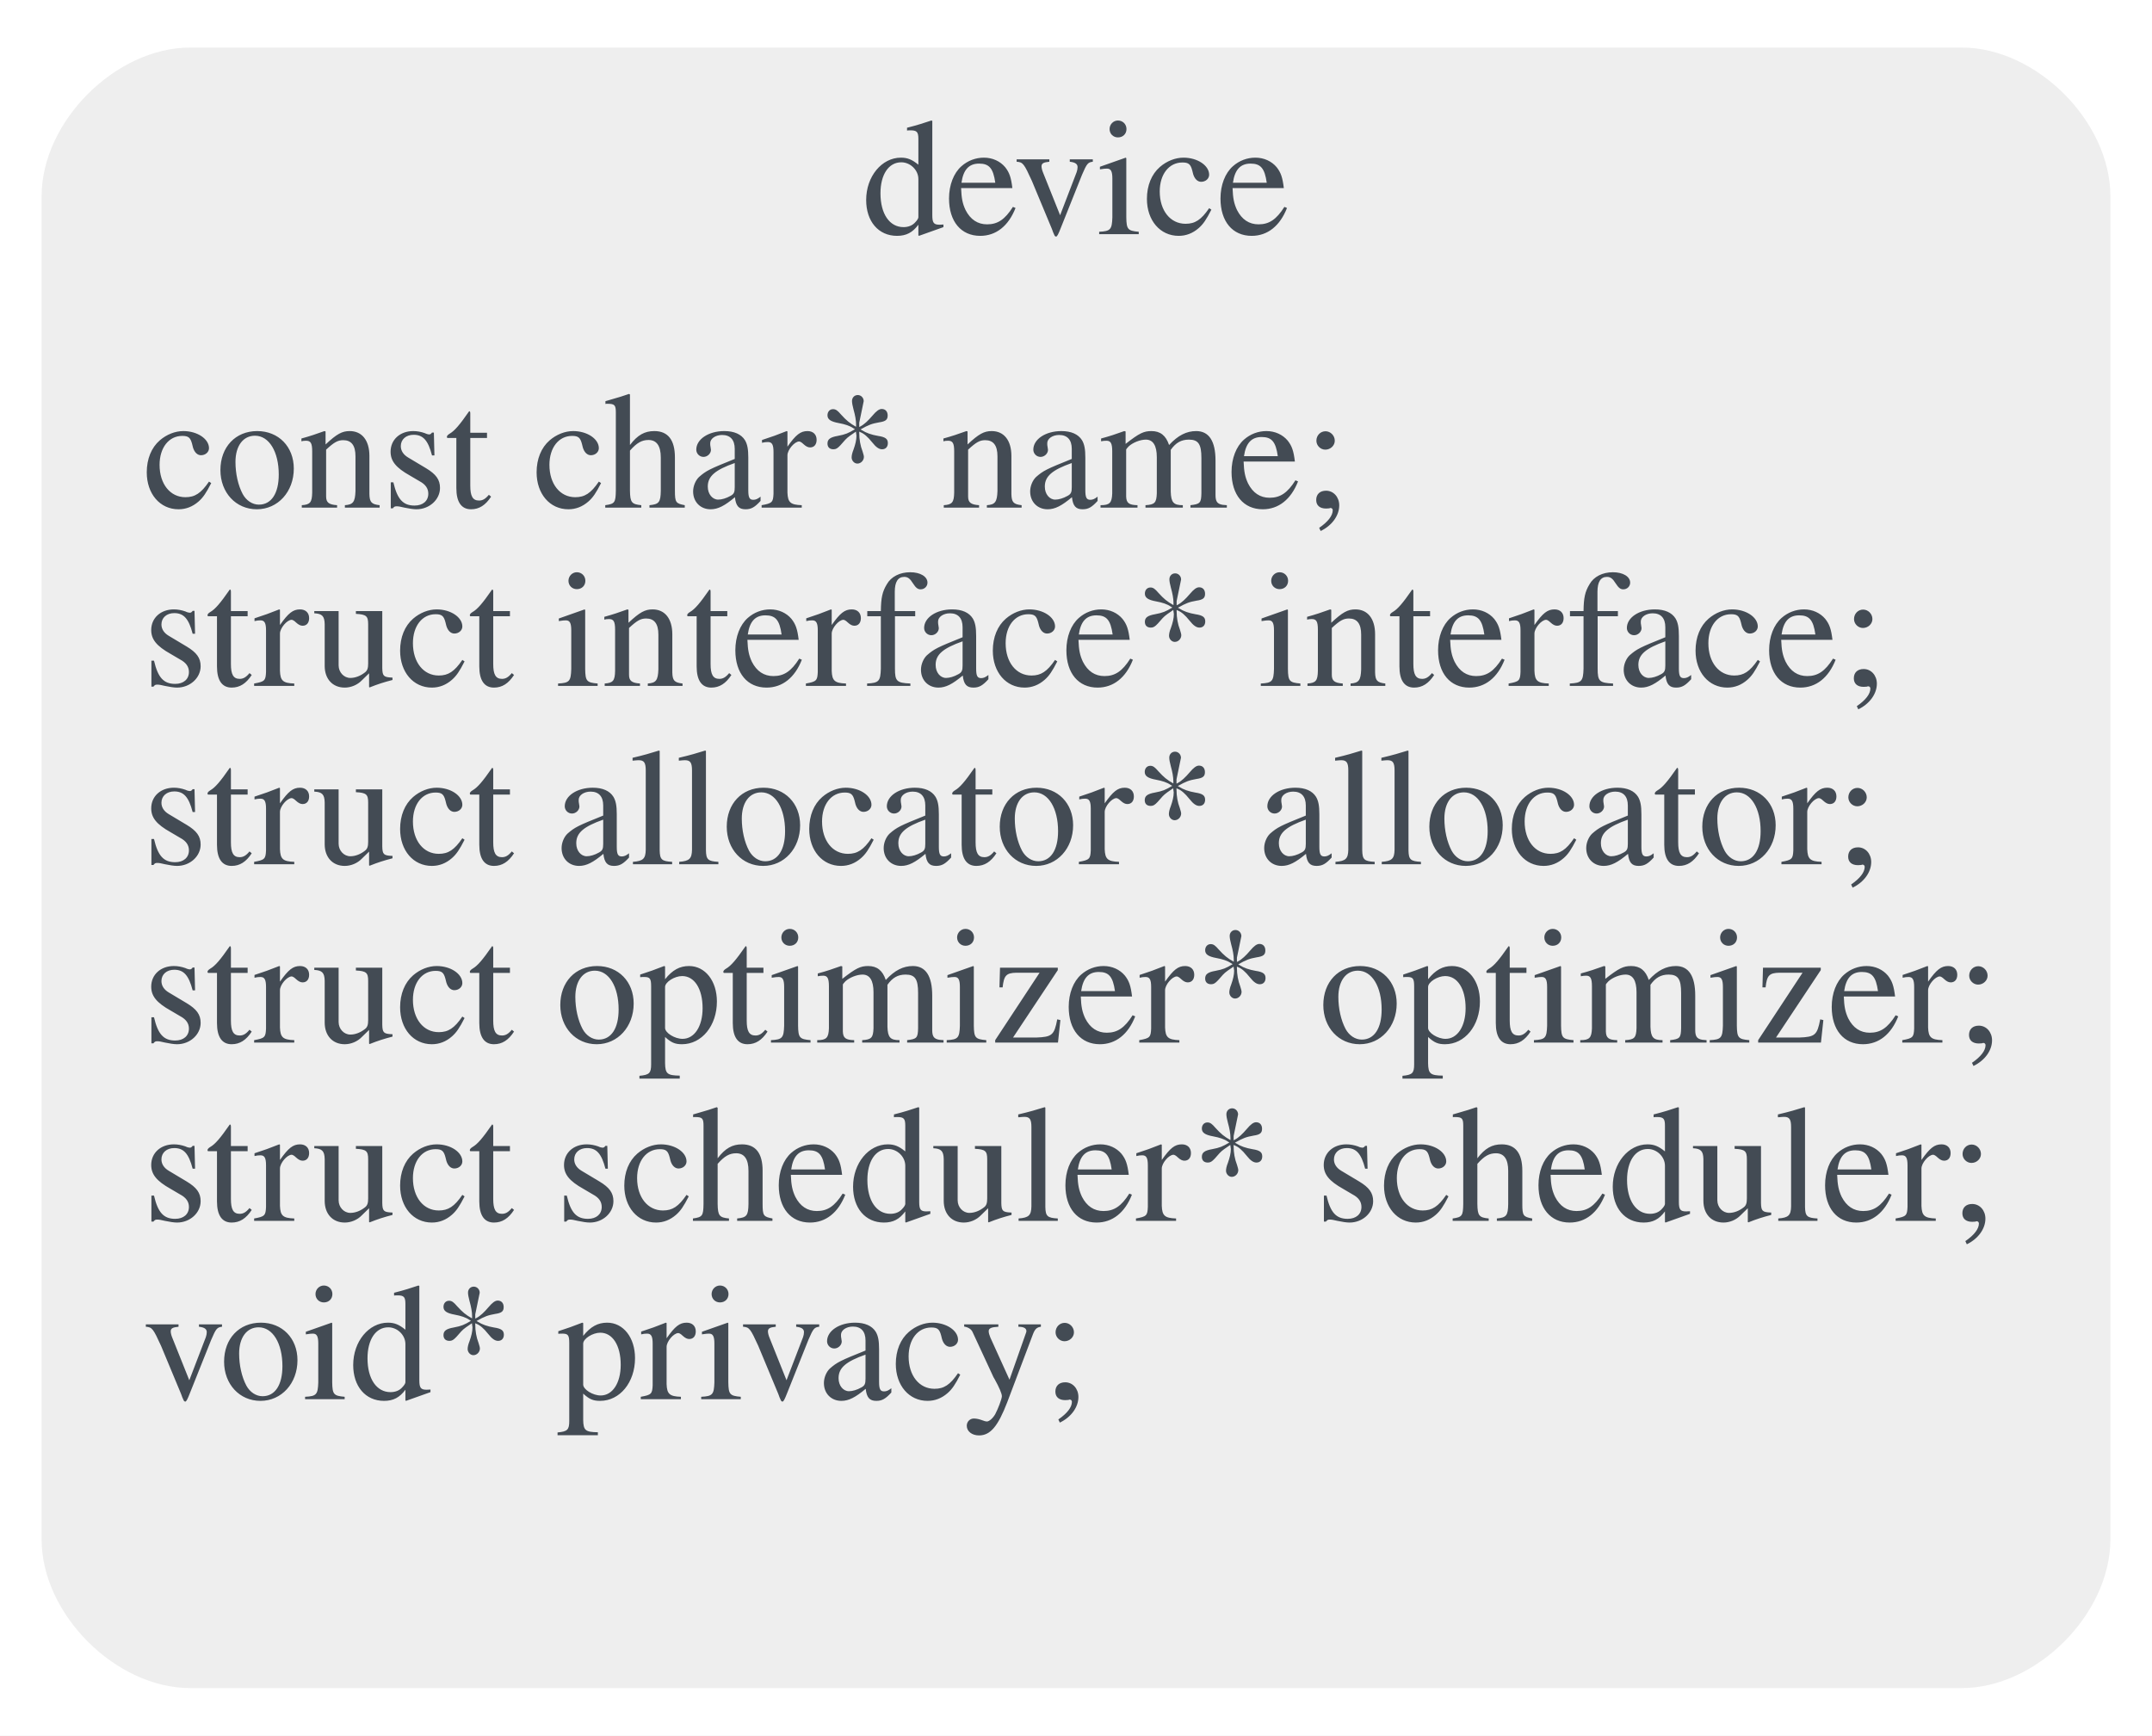
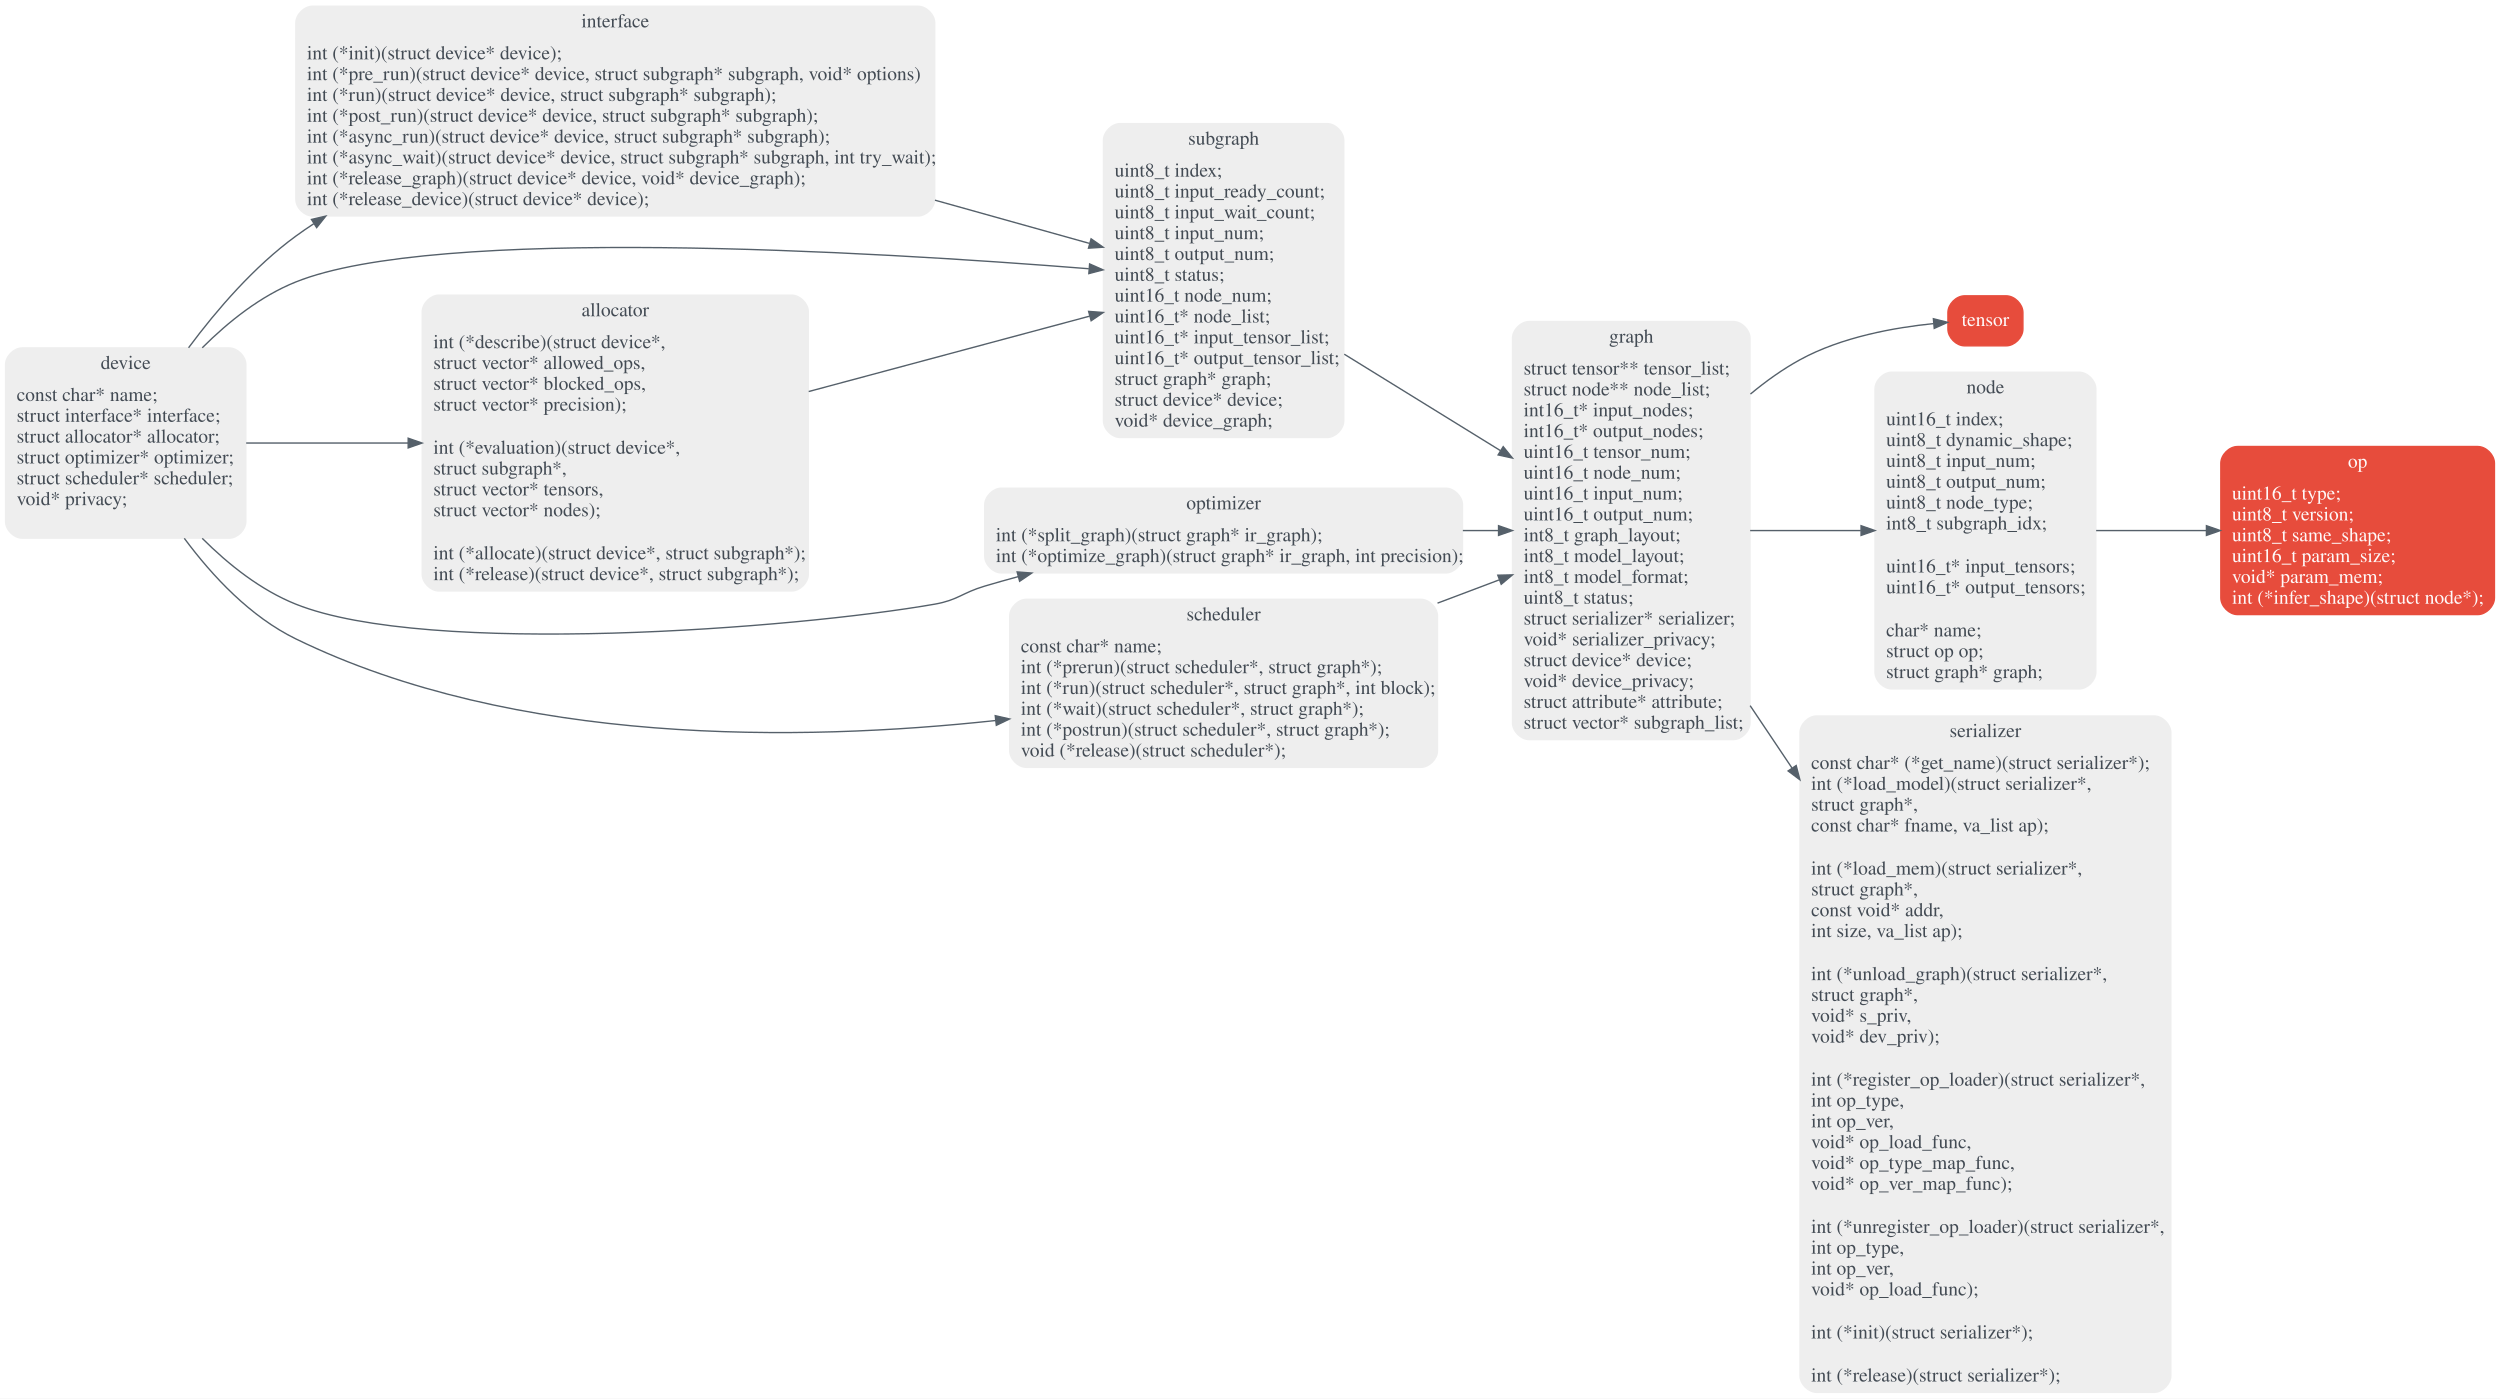
- <svg xmlns="http://www.w3.org/2000/svg" width="181pt" height="146pt" viewBox="0.00 0.00 181.00 146.00">
-   <g id="graph0" class="graph" transform="scale(1 1) rotate(0) translate(4 142)">
-     <polygon fill="white" stroke="transparent" points="-4,4 -4,-142 177,-142 177,4 -4,4" />
+ <svg xmlns="http://www.w3.org/2000/svg" width="1800pt" height="1007pt" viewBox="0.00 0.00 1800.00 1007.00">
+   <g id="graph0" class="graph" transform="scale(1 1) rotate(0) translate(4 1003)">
+     <polygon fill="white" stroke="transparent" points="-4,4 -4,-1003 1796,-1003 1796,4 -4,4" />
    <g id="node1" class="node">
-       <path fill="#eeeeee" stroke="#eeeeee" d="M12,-0.5C12,-0.5 161,-0.5 161,-0.5 167,-0.5 173,-6.5 173,-12.5 173,-12.5 173,-125.5 173,-125.5 173,-131.5 167,-137.5 161,-137.5 161,-137.5 12,-137.5 12,-137.5 6,-137.5 0,-131.5 0,-125.5 0,-125.5 0,-12.5 0,-12.5 0,-6.5 6,-0.5 12,-0.5" />
-       <text text-anchor="middle" x="86.5" y="-122.3" font-family="Times,serif" font-size="14.00" fill="#434b54">device</text>
-       <polyline fill="none" stroke="#eeeeee" points="0,-114.5 173,-114.5 " />
-       <text text-anchor="start" x="8" y="-99.3" font-family="Times,serif" font-size="14.00" fill="#434b54">const char* name;</text>
-       <text text-anchor="start" x="8" y="-84.3" font-family="Times,serif" font-size="14.00" fill="#434b54"> struct interface* interface;</text>
-       <text text-anchor="start" x="8" y="-69.3" font-family="Times,serif" font-size="14.00" fill="#434b54"> struct allocator* allocator;</text>
-       <text text-anchor="start" x="8" y="-54.3" font-family="Times,serif" font-size="14.00" fill="#434b54"> struct optimizer* optimizer;</text>
-       <text text-anchor="start" x="8" y="-39.3" font-family="Times,serif" font-size="14.00" fill="#434b54"> struct scheduler* scheduler;</text>
-       <text text-anchor="start" x="8" y="-24.3" font-family="Times,serif" font-size="14.00" fill="#434b54"> void* privacy;</text>
+       <path fill="#eeeeee" stroke="#eeeeee" d="M12,-615.5C12,-615.5 161,-615.5 161,-615.5 167,-615.5 173,-621.5 173,-627.5 173,-627.5 173,-740.5 173,-740.5 173,-746.5 167,-752.5 161,-752.5 161,-752.5 12,-752.5 12,-752.5 6,-752.5 0,-746.5 0,-740.5 0,-740.5 0,-627.5 0,-627.5 0,-621.5 6,-615.5 12,-615.5" />
+       <text text-anchor="middle" x="86.5" y="-737.3" font-family="Times,serif" font-size="14.00" fill="#434b54">device</text>
+       <polyline fill="none" stroke="#eeeeee" points="0,-729.5 173,-729.5 " />
+       <text text-anchor="start" x="8" y="-714.3" font-family="Times,serif" font-size="14.00" fill="#434b54">const char* name;</text>
+       <text text-anchor="start" x="8" y="-699.3" font-family="Times,serif" font-size="14.00" fill="#434b54"> struct interface* interface;</text>
+       <text text-anchor="start" x="8" y="-684.3" font-family="Times,serif" font-size="14.00" fill="#434b54"> struct allocator* allocator;</text>
+       <text text-anchor="start" x="8" y="-669.3" font-family="Times,serif" font-size="14.00" fill="#434b54"> struct optimizer* optimizer;</text>
+       <text text-anchor="start" x="8" y="-654.3" font-family="Times,serif" font-size="14.00" fill="#434b54"> struct scheduler* scheduler;</text>
+       <text text-anchor="start" x="8" y="-639.3" font-family="Times,serif" font-size="14.00" fill="#434b54"> void* privacy;</text>
+     </g>
+     <g id="node2" class="node">
+       <path fill="#eeeeee" stroke="#eeeeee" d="M221,-847.5C221,-847.5 657,-847.5 657,-847.5 663,-847.5 669,-853.5 669,-859.5 669,-859.5 669,-986.5 669,-986.5 669,-992.5 663,-998.5 657,-998.5 657,-998.5 221,-998.5 221,-998.5 215,-998.5 209,-992.5 209,-986.5 209,-986.5 209,-859.5 209,-859.5 209,-853.5 215,-847.5 221,-847.5" />
+       <text text-anchor="middle" x="439" y="-983.3" font-family="Times,serif" font-size="14.00" fill="#434b54">interface</text>
+       <polyline fill="none" stroke="#eeeeee" points="209,-975.5 669,-975.5 " />
+       <text text-anchor="start" x="217" y="-960.3" font-family="Times,serif" font-size="14.00" fill="#434b54">int (*init)(struct device* device);</text>
+       <text text-anchor="start" x="217" y="-945.3" font-family="Times,serif" font-size="14.00" fill="#434b54">int (*pre_run)(struct device* device, struct subgraph* subgraph, void* options)</text>
+       <text text-anchor="start" x="217" y="-930.3" font-family="Times,serif" font-size="14.00" fill="#434b54">int (*run)(struct device* device, struct subgraph* subgraph);</text>
+       <text text-anchor="start" x="217" y="-915.3" font-family="Times,serif" font-size="14.00" fill="#434b54">int (*post_run)(struct device* device, struct subgraph* subgraph);</text>
+       <text text-anchor="start" x="217" y="-900.3" font-family="Times,serif" font-size="14.00" fill="#434b54">int (*async_run)(struct device* device, struct subgraph* subgraph);</text>
+       <text text-anchor="start" x="217" y="-885.3" font-family="Times,serif" font-size="14.00" fill="#434b54">int (*async_wait)(struct device* device, struct subgraph* subgraph, int try_wait);</text>
+       <text text-anchor="start" x="217" y="-870.3" font-family="Times,serif" font-size="14.00" fill="#434b54">int (*release_graph)(struct device* device, void* device_graph);</text>
+       <text text-anchor="start" x="217" y="-855.3" font-family="Times,serif" font-size="14.00" fill="#434b54">int (*release_device)(struct device* device);</text>
+     </g>
+     <g id="edge1" class="edge">
+       <path fill="none" stroke="#55606a" d="M131.76,-752.61C152.5,-780.52 179.21,-811.25 209,-833 213.2,-836.07 217.53,-839.05 221.95,-841.95" />
+       <polygon fill="#55606a" stroke="#55606a" points="220.25,-845.01 230.57,-847.41 223.99,-839.1 220.25,-845.01" />
+     </g>
+     <g id="node3" class="node">
+       <path fill="#eeeeee" stroke="#eeeeee" d="M802.5,-688C802.5,-688 951.5,-688 951.5,-688 957.5,-688 963.5,-694 963.5,-700 963.5,-700 963.5,-902 963.5,-902 963.5,-908 957.5,-914 951.5,-914 951.5,-914 802.5,-914 802.5,-914 796.5,-914 790.5,-908 790.5,-902 790.5,-902 790.5,-700 790.5,-700 790.5,-694 796.5,-688 802.5,-688" />
+       <text text-anchor="middle" x="877" y="-898.8" font-family="Times,serif" font-size="14.00" fill="#434b54">subgraph</text>
+       <polyline fill="none" stroke="#eeeeee" points="790.5,-891 963.5,-891 " />
+       <text text-anchor="start" x="798.5" y="-875.8" font-family="Times,serif" font-size="14.00" fill="#434b54">uint8_t index;</text>
+       <text text-anchor="start" x="798.5" y="-860.8" font-family="Times,serif" font-size="14.00" fill="#434b54">uint8_t input_ready_count;</text>
+       <text text-anchor="start" x="798.5" y="-845.8" font-family="Times,serif" font-size="14.00" fill="#434b54">uint8_t input_wait_count;</text>
+       <text text-anchor="start" x="798.5" y="-830.8" font-family="Times,serif" font-size="14.00" fill="#434b54">uint8_t input_num;</text>
+       <text text-anchor="start" x="798.5" y="-815.8" font-family="Times,serif" font-size="14.00" fill="#434b54">uint8_t output_num;</text>
+       <text text-anchor="start" x="798.5" y="-800.8" font-family="Times,serif" font-size="14.00" fill="#434b54">uint8_t status;</text>
+       <text text-anchor="start" x="798.5" y="-785.8" font-family="Times,serif" font-size="14.00" fill="#434b54">uint16_t node_num;</text>
+       <text text-anchor="start" x="798.5" y="-770.8" font-family="Times,serif" font-size="14.00" fill="#434b54">uint16_t* node_list;</text>
+       <text text-anchor="start" x="798.5" y="-755.8" font-family="Times,serif" font-size="14.00" fill="#434b54">uint16_t* input_tensor_list;</text>
+       <text text-anchor="start" x="798.5" y="-740.8" font-family="Times,serif" font-size="14.00" fill="#434b54">uint16_t* output_tensor_list;</text>
+       <text text-anchor="start" x="798.5" y="-725.8" font-family="Times,serif" font-size="14.00" fill="#434b54">struct graph* graph;</text>
+       <text text-anchor="start" x="798.5" y="-710.8" font-family="Times,serif" font-size="14.00" fill="#434b54">struct device* device;</text>
+       <text text-anchor="start" x="798.5" y="-695.8" font-family="Times,serif" font-size="14.00" fill="#434b54">void* device_graph;</text>
+     </g>
+     <g id="edge2" class="edge">
+       <path fill="none" stroke="#55606a" d="M141.63,-752.6C160.67,-771.63 183.7,-789.84 209,-800 309.75,-840.46 620.75,-822.19 779.95,-809.51" />
+       <polygon fill="#55606a" stroke="#55606a" points="780.52,-812.98 790.21,-808.69 779.96,-806 780.52,-812.98" />
+     </g>
+     <g id="node6" class="node">
+       <path fill="#eeeeee" stroke="#eeeeee" d="M312,-577.5C312,-577.5 566,-577.5 566,-577.5 572,-577.5 578,-583.5 578,-589.5 578,-589.5 578,-778.5 578,-778.5 578,-784.5 572,-790.5 566,-790.5 566,-790.5 312,-790.5 312,-790.5 306,-790.5 300,-784.5 300,-778.5 300,-778.5 300,-589.5 300,-589.5 300,-583.5 306,-577.5 312,-577.5" />
+       <text text-anchor="middle" x="439" y="-775.3" font-family="Times,serif" font-size="14.00" fill="#434b54">allocator</text>
+       <polyline fill="none" stroke="#eeeeee" points="300,-767.5 578,-767.5 " />
+       <text text-anchor="start" x="308" y="-752.3" font-family="Times,serif" font-size="14.00" fill="#434b54">int (*describe)(struct device*,</text>
+       <text text-anchor="start" x="308" y="-737.3" font-family="Times,serif" font-size="14.00" fill="#434b54"> struct vector* allowed_ops,</text>
+       <text text-anchor="start" x="308" y="-722.3" font-family="Times,serif" font-size="14.00" fill="#434b54"> struct vector* blocked_ops,</text>
+       <text text-anchor="start" x="308" y="-707.3" font-family="Times,serif" font-size="14.00" fill="#434b54"> struct vector* precision);</text>
+       <text text-anchor="start" x="308" y="-676.3" font-family="Times,serif" font-size="14.00" fill="#434b54">int (*evaluation)(struct device*,</text>
+       <text text-anchor="start" x="308" y="-661.3" font-family="Times,serif" font-size="14.00" fill="#434b54"> struct subgraph*,</text>
+       <text text-anchor="start" x="308" y="-646.3" font-family="Times,serif" font-size="14.00" fill="#434b54"> struct vector* tensors,</text>
+       <text text-anchor="start" x="308" y="-631.3" font-family="Times,serif" font-size="14.00" fill="#434b54"> struct vector* nodes);</text>
+       <text text-anchor="start" x="308" y="-600.3" font-family="Times,serif" font-size="14.00" fill="#434b54">int (*allocate)(struct device*, struct subgraph*);</text>
+       <text text-anchor="start" x="308" y="-585.3" font-family="Times,serif" font-size="14.00" fill="#434b54">int (*release)(struct device*, struct subgraph*);</text>
+     </g>
+     <g id="edge4" class="edge">
+       <path fill="none" stroke="#55606a" d="M173.24,-684C208.37,-684 250.05,-684 289.82,-684" />
+       <polygon fill="#55606a" stroke="#55606a" points="289.89,-687.5 299.89,-684 289.89,-680.5 289.89,-687.5" />
+     </g>
+     <g id="node7" class="node">
+       <path fill="#eeeeee" stroke="#eeeeee" d="M717,-590.5C717,-590.5 1037,-590.5 1037,-590.5 1043,-590.5 1049,-596.5 1049,-602.5 1049,-602.5 1049,-639.5 1049,-639.5 1049,-645.5 1043,-651.5 1037,-651.5 1037,-651.5 717,-651.5 717,-651.5 711,-651.5 705,-645.5 705,-639.5 705,-639.5 705,-602.5 705,-602.5 705,-596.5 711,-590.5 717,-590.5" />
+       <text text-anchor="middle" x="877" y="-636.3" font-family="Times,serif" font-size="14.00" fill="#434b54">optimizer</text>
+       <polyline fill="none" stroke="#eeeeee" points="705,-628.5 1049,-628.5 " />
+       <text text-anchor="start" x="713" y="-613.3" font-family="Times,serif" font-size="14.00" fill="#434b54">int (*split_graph)(struct graph* ir_graph);</text>
+       <text text-anchor="start" x="713" y="-598.3" font-family="Times,serif" font-size="14.00" fill="#434b54">int (*optimize_graph)(struct graph* ir_graph, int precision);</text>
+     </g>
+     <g id="edge3" class="edge">
+       <path fill="none" stroke="#55606a" d="M141.62,-615.38C160.66,-596.35 183.69,-578.14 209,-568 303.89,-529.98 568.31,-550.38 669,-568 685.76,-570.93 688.69,-576.17 705,-581 712.88,-583.34 720.99,-585.62 729.21,-587.85" />
+       <polygon fill="#55606a" stroke="#55606a" points="728.33,-591.23 738.89,-590.42 730.13,-584.47 728.33,-591.23" />
+     </g>
+     <g id="node8" class="node">
+       <path fill="#eeeeee" stroke="#eeeeee" d="M735,-450.5C735,-450.5 1019,-450.5 1019,-450.5 1025,-450.5 1031,-456.5 1031,-462.5 1031,-462.5 1031,-559.5 1031,-559.5 1031,-565.5 1025,-571.5 1019,-571.5 1019,-571.5 735,-571.5 735,-571.5 729,-571.5 723,-565.5 723,-559.5 723,-559.5 723,-462.5 723,-462.5 723,-456.5 729,-450.5 735,-450.5" />
+       <text text-anchor="middle" x="877" y="-556.3" font-family="Times,serif" font-size="14.00" fill="#434b54">scheduler</text>
+       <polyline fill="none" stroke="#eeeeee" points="723,-548.5 1031,-548.5 " />
+       <text text-anchor="start" x="731" y="-533.3" font-family="Times,serif" font-size="14.00" fill="#434b54">const char* name;</text>
+       <text text-anchor="start" x="731" y="-518.3" font-family="Times,serif" font-size="14.00" fill="#434b54">int (*prerun)(struct scheduler*, struct graph*);</text>
+       <text text-anchor="start" x="731" y="-503.3" font-family="Times,serif" font-size="14.00" fill="#434b54">int (*run)(struct scheduler*, struct graph*, int block);</text>
+       <text text-anchor="start" x="731" y="-488.3" font-family="Times,serif" font-size="14.00" fill="#434b54">int (*wait)(struct scheduler*, struct graph*);</text>
+       <text text-anchor="start" x="731" y="-473.3" font-family="Times,serif" font-size="14.00" fill="#434b54">int (*postrun)(struct scheduler*, struct graph*);</text>
+       <text text-anchor="start" x="731" y="-458.3" font-family="Times,serif" font-size="14.00" fill="#434b54">void (*release)(struct scheduler*);</text>
+     </g>
+     <g id="edge5" class="edge">
+       <path fill="none" stroke="#55606a" d="M128.7,-615.41C149.15,-587.84 176.47,-558.86 209,-543 367.11,-465.89 572.11,-468.95 712.88,-484.23" />
+       <polygon fill="#55606a" stroke="#55606a" points="712.57,-487.72 722.9,-485.35 713.35,-480.76 712.57,-487.72" />
+     </g>
+     <g id="edge7" class="edge">
+       <path fill="none" stroke="#55606a" d="M669.17,-858.87C708.52,-847.86 747.38,-836.99 780.61,-827.69" />
+       <polygon fill="#55606a" stroke="#55606a" points="781.59,-831.05 790.28,-824.99 779.71,-824.31 781.59,-831.05" />
+     </g>
+     <g id="node4" class="node">
+       <path fill="#eeeeee" stroke="#eeeeee" d="M1097,-470.5C1097,-470.5 1244,-470.5 1244,-470.5 1250,-470.5 1256,-476.5 1256,-482.5 1256,-482.5 1256,-759.5 1256,-759.5 1256,-765.5 1250,-771.5 1244,-771.5 1244,-771.5 1097,-771.5 1097,-771.5 1091,-771.5 1085,-765.5 1085,-759.5 1085,-759.5 1085,-482.5 1085,-482.5 1085,-476.5 1091,-470.5 1097,-470.5" />
+       <text text-anchor="middle" x="1170.5" y="-756.3" font-family="Times,serif" font-size="14.00" fill="#434b54">graph</text>
+       <polyline fill="none" stroke="#eeeeee" points="1085,-748.5 1256,-748.5 " />
+       <text text-anchor="start" x="1093" y="-733.3" font-family="Times,serif" font-size="14.00" fill="#434b54">struct tensor** tensor_list;</text>
+       <text text-anchor="start" x="1093" y="-718.3" font-family="Times,serif" font-size="14.00" fill="#434b54">struct node** node_list;</text>
+       <text text-anchor="start" x="1093" y="-703.3" font-family="Times,serif" font-size="14.00" fill="#434b54">int16_t* input_nodes;</text>
+       <text text-anchor="start" x="1093" y="-688.3" font-family="Times,serif" font-size="14.00" fill="#434b54">int16_t* output_nodes;</text>
+       <text text-anchor="start" x="1093" y="-673.3" font-family="Times,serif" font-size="14.00" fill="#434b54">uint16_t tensor_num;</text>
+       <text text-anchor="start" x="1093" y="-658.3" font-family="Times,serif" font-size="14.00" fill="#434b54">uint16_t node_num;</text>
+       <text text-anchor="start" x="1093" y="-643.3" font-family="Times,serif" font-size="14.00" fill="#434b54">uint16_t input_num;</text>
+       <text text-anchor="start" x="1093" y="-628.3" font-family="Times,serif" font-size="14.00" fill="#434b54">uint16_t output_num;</text>
+       <text text-anchor="start" x="1093" y="-613.3" font-family="Times,serif" font-size="14.00" fill="#434b54">int8_t graph_layout;</text>
+       <text text-anchor="start" x="1093" y="-598.3" font-family="Times,serif" font-size="14.00" fill="#434b54">int8_t model_layout;</text>
+       <text text-anchor="start" x="1093" y="-583.3" font-family="Times,serif" font-size="14.00" fill="#434b54">int8_t model_format;</text>
+       <text text-anchor="start" x="1093" y="-568.3" font-family="Times,serif" font-size="14.00" fill="#434b54">uint8_t status;</text>
+       <text text-anchor="start" x="1093" y="-553.3" font-family="Times,serif" font-size="14.00" fill="#434b54">struct serializer* serializer;</text>
+       <text text-anchor="start" x="1093" y="-538.3" font-family="Times,serif" font-size="14.00" fill="#434b54">void* serializer_privacy;</text>
+       <text text-anchor="start" x="1093" y="-523.3" font-family="Times,serif" font-size="14.00" fill="#434b54">struct device* device;</text>
+       <text text-anchor="start" x="1093" y="-508.3" font-family="Times,serif" font-size="14.00" fill="#434b54">void* device_privacy;</text>
+       <text text-anchor="start" x="1093" y="-493.3" font-family="Times,serif" font-size="14.00" fill="#434b54">struct attribute* attribute;</text>
+       <text text-anchor="start" x="1093" y="-478.3" font-family="Times,serif" font-size="14.00" fill="#434b54">struct vector* subgraph_list;</text>
+     </g>
+     <g id="edge6" class="edge">
+       <path fill="none" stroke="#55606a" d="M963.88,-747.97C999.25,-726.13 1040.32,-700.77 1076.41,-678.48" />
+       <polygon fill="#55606a" stroke="#55606a" points="1078.31,-681.42 1084.98,-673.19 1074.64,-675.46 1078.31,-681.42" />
+     </g>
+     <g id="node5" class="node">
+       <path fill="#e74c3c" stroke="#e74c3c" d="M1410.5,-754C1410.5,-754 1440.5,-754 1440.5,-754 1446.5,-754 1452.5,-760 1452.5,-766 1452.5,-766 1452.5,-778 1452.5,-778 1452.5,-784 1446.5,-790 1440.5,-790 1440.5,-790 1410.5,-790 1410.5,-790 1404.5,-790 1398.5,-784 1398.5,-778 1398.5,-778 1398.5,-766 1398.5,-766 1398.5,-760 1404.5,-754 1410.5,-754" />
+       <text text-anchor="middle" x="1425.5" y="-768.3" font-family="Times,serif" font-size="14.00" fill="#fef9f9">tensor</text>
+     </g>
+     <g id="edge8" class="edge">
+       <path fill="none" stroke="#55606a" d="M1256.32,-719.27C1267.57,-728.64 1279.55,-737.17 1292,-744 1321.88,-760.4 1360.41,-767.21 1388.21,-770.02" />
+       <polygon fill="#55606a" stroke="#55606a" points="1388.03,-773.52 1398.3,-770.92 1388.65,-766.55 1388.03,-773.52" />
+     </g>
+     <g id="node9" class="node">
+       <path fill="#eeeeee" stroke="#eeeeee" d="M1358,-507C1358,-507 1493,-507 1493,-507 1499,-507 1505,-513 1505,-519 1505,-519 1505,-723 1505,-723 1505,-729 1499,-735 1493,-735 1493,-735 1358,-735 1358,-735 1352,-735 1346,-729 1346,-723 1346,-723 1346,-519 1346,-519 1346,-513 1352,-507 1358,-507" />
+       <text text-anchor="middle" x="1425.5" y="-719.8" font-family="Times,serif" font-size="14.00" fill="#434b54">node</text>
+       <polyline fill="none" stroke="#eeeeee" points="1346,-712 1505,-712 " />
+       <text text-anchor="start" x="1354" y="-696.8" font-family="Times,serif" font-size="14.00" fill="#434b54">uint16_t index;</text>
+       <text text-anchor="start" x="1354" y="-681.8" font-family="Times,serif" font-size="14.00" fill="#434b54"> uint8_t dynamic_shape;</text>
+       <text text-anchor="start" x="1354" y="-666.8" font-family="Times,serif" font-size="14.00" fill="#434b54"> uint8_t input_num;</text>
+       <text text-anchor="start" x="1354" y="-651.8" font-family="Times,serif" font-size="14.00" fill="#434b54"> uint8_t output_num;</text>
+       <text text-anchor="start" x="1354" y="-636.8" font-family="Times,serif" font-size="14.00" fill="#434b54"> uint8_t node_type;</text>
+       <text text-anchor="start" x="1354" y="-621.8" font-family="Times,serif" font-size="14.00" fill="#434b54"> int8_t subgraph_idx;</text>
+       <text text-anchor="start" x="1354" y="-590.8" font-family="Times,serif" font-size="14.00" fill="#434b54"> uint16_t* input_tensors;</text>
+       <text text-anchor="start" x="1354" y="-575.8" font-family="Times,serif" font-size="14.00" fill="#434b54"> uint16_t* output_tensors;</text>
+       <text text-anchor="start" x="1354" y="-544.8" font-family="Times,serif" font-size="14.00" fill="#434b54"> char* name;</text>
+       <text text-anchor="start" x="1354" y="-529.8" font-family="Times,serif" font-size="14.00" fill="#434b54"> struct op op;</text>
+       <text text-anchor="start" x="1354" y="-514.8" font-family="Times,serif" font-size="14.00" fill="#434b54"> struct graph* graph;</text>
+     </g>
+     <g id="edge9" class="edge">
+       <path fill="none" stroke="#55606a" d="M1256.1,-621C1281.71,-621 1309.92,-621 1335.79,-621" />
+       <polygon fill="#55606a" stroke="#55606a" points="1335.96,-624.5 1345.96,-621 1335.96,-617.5 1335.96,-624.5" />
+     </g>
+     <g id="node10" class="node">
+       <path fill="#eeeeee" stroke="#eeeeee" d="M1304,-0.5C1304,-0.5 1547,-0.5 1547,-0.5 1553,-0.5 1559,-6.5 1559,-12.5 1559,-12.5 1559,-475.5 1559,-475.5 1559,-481.5 1553,-487.5 1547,-487.5 1547,-487.5 1304,-487.5 1304,-487.5 1298,-487.5 1292,-481.5 1292,-475.5 1292,-475.5 1292,-12.5 1292,-12.5 1292,-6.5 1298,-0.5 1304,-0.5" />
+       <text text-anchor="middle" x="1425.5" y="-472.3" font-family="Times,serif" font-size="14.00" fill="#434b54">serializer</text>
+       <polyline fill="none" stroke="#eeeeee" points="1292,-464.5 1559,-464.5 " />
+       <text text-anchor="start" x="1300" y="-449.3" font-family="Times,serif" font-size="14.00" fill="#434b54">const char* (*get_name)(struct serializer*);</text>
+       <text text-anchor="start" x="1300" y="-434.3" font-family="Times,serif" font-size="14.00" fill="#434b54"> int (*load_model)(struct serializer*, </text>
+       <text text-anchor="start" x="1300" y="-419.3" font-family="Times,serif" font-size="14.00" fill="#434b54"> struct graph*, </text>
+       <text text-anchor="start" x="1300" y="-404.3" font-family="Times,serif" font-size="14.00" fill="#434b54"> const char* fname, va_list ap);</text>
+       <text text-anchor="start" x="1300" y="-373.3" font-family="Times,serif" font-size="14.00" fill="#434b54"> int (*load_mem)(struct serializer*,</text>
+       <text text-anchor="start" x="1300" y="-358.3" font-family="Times,serif" font-size="14.00" fill="#434b54"> struct graph*,</text>
+       <text text-anchor="start" x="1300" y="-343.3" font-family="Times,serif" font-size="14.00" fill="#434b54"> const void* addr,</text>
+       <text text-anchor="start" x="1300" y="-328.3" font-family="Times,serif" font-size="14.00" fill="#434b54"> int size, va_list ap);</text>
+       <text text-anchor="start" x="1300" y="-297.3" font-family="Times,serif" font-size="14.00" fill="#434b54"> int (*unload_graph)(struct serializer*,</text>
+       <text text-anchor="start" x="1300" y="-282.3" font-family="Times,serif" font-size="14.00" fill="#434b54"> struct graph*, </text>
+       <text text-anchor="start" x="1300" y="-267.3" font-family="Times,serif" font-size="14.00" fill="#434b54"> void* s_priv,</text>
+       <text text-anchor="start" x="1300" y="-252.3" font-family="Times,serif" font-size="14.00" fill="#434b54"> void* dev_priv);</text>
+       <text text-anchor="start" x="1300" y="-221.3" font-family="Times,serif" font-size="14.00" fill="#434b54"> int (*register_op_loader)(struct serializer*,</text>
+       <text text-anchor="start" x="1300" y="-206.3" font-family="Times,serif" font-size="14.00" fill="#434b54"> int op_type,</text>
+       <text text-anchor="start" x="1300" y="-191.3" font-family="Times,serif" font-size="14.00" fill="#434b54"> int op_ver,</text>
+       <text text-anchor="start" x="1300" y="-176.3" font-family="Times,serif" font-size="14.00" fill="#434b54"> void* op_load_func,</text>
+       <text text-anchor="start" x="1300" y="-161.3" font-family="Times,serif" font-size="14.00" fill="#434b54"> void* op_type_map_func,</text>
+       <text text-anchor="start" x="1300" y="-146.3" font-family="Times,serif" font-size="14.00" fill="#434b54"> void* op_ver_map_func);</text>
+       <text text-anchor="start" x="1300" y="-115.3" font-family="Times,serif" font-size="14.00" fill="#434b54"> int (*unregister_op_loader)(struct serializer*,</text>
+       <text text-anchor="start" x="1300" y="-100.3" font-family="Times,serif" font-size="14.00" fill="#434b54"> int op_type, </text>
+       <text text-anchor="start" x="1300" y="-85.3" font-family="Times,serif" font-size="14.00" fill="#434b54"> int op_ver,</text>
+       <text text-anchor="start" x="1300" y="-70.3" font-family="Times,serif" font-size="14.00" fill="#434b54"> void* op_load_func);</text>
+       <text text-anchor="start" x="1300" y="-39.3" font-family="Times,serif" font-size="14.00" fill="#434b54"> int (*init)(struct serializer*);</text>
+       <text text-anchor="start" x="1300" y="-8.3" font-family="Times,serif" font-size="14.00" fill="#434b54"> int (*release)(struct serializer*);</text>
+     </g>
+     <g id="edge10" class="edge">
+       <path fill="none" stroke="#55606a" d="M1256.1,-494.94C1265.85,-480.4 1275.99,-465.3 1286.22,-450.05" />
+       <polygon fill="#55606a" stroke="#55606a" points="1289.25,-451.82 1291.92,-441.56 1283.44,-447.92 1289.25,-451.82" />
+     </g>
+     <g id="edge13" class="edge">
+       <path fill="none" stroke="#55606a" d="M578.25,-721.1C644.17,-738.79 721.37,-759.51 780.64,-775.41" />
+       <polygon fill="#55606a" stroke="#55606a" points="779.8,-778.81 790.37,-778.02 781.62,-772.05 779.8,-778.81" />
+     </g>
+     <g id="edge12" class="edge">
+       <path fill="none" stroke="#55606a" d="M1049.25,-621C1057.98,-621 1066.57,-621 1074.91,-621" />
+       <polygon fill="#55606a" stroke="#55606a" points="1074.95,-624.5 1084.95,-621 1074.95,-617.5 1074.95,-624.5" />
+     </g>
+     <g id="edge11" class="edge">
+       <path fill="none" stroke="#55606a" d="M1031.01,-568.74C1046.08,-574.43 1061.06,-580.08 1075.28,-585.44" />
+       <polygon fill="#55606a" stroke="#55606a" points="1074.41,-588.86 1085,-589.11 1076.88,-582.31 1074.41,-588.86" />
+     </g>
+     <g id="node11" class="node">
+       <path fill="#e74c3c" stroke="#e74c3c" d="M1607,-560.5C1607,-560.5 1780,-560.5 1780,-560.5 1786,-560.5 1792,-566.5 1792,-572.5 1792,-572.5 1792,-669.5 1792,-669.5 1792,-675.5 1786,-681.5 1780,-681.5 1780,-681.5 1607,-681.5 1607,-681.5 1601,-681.5 1595,-675.5 1595,-669.5 1595,-669.5 1595,-572.5 1595,-572.5 1595,-566.5 1601,-560.5 1607,-560.5" />
+       <text text-anchor="middle" x="1693.5" y="-666.3" font-family="Times,serif" font-size="14.00" fill="#fef9f9">op</text>
+       <polyline fill="none" stroke="#e74c3c" points="1595,-658.5 1792,-658.5 " />
+       <text text-anchor="start" x="1603" y="-643.3" font-family="Times,serif" font-size="14.00" fill="#fef9f9">uint16_t type;</text>
+       <text text-anchor="start" x="1603" y="-628.3" font-family="Times,serif" font-size="14.00" fill="#fef9f9"> uint8_t version;</text>
+       <text text-anchor="start" x="1603" y="-613.3" font-family="Times,serif" font-size="14.00" fill="#fef9f9"> uint8_t same_shape;</text>
+       <text text-anchor="start" x="1603" y="-598.3" font-family="Times,serif" font-size="14.00" fill="#fef9f9"> uint16_t param_size;</text>
+       <text text-anchor="start" x="1603" y="-583.3" font-family="Times,serif" font-size="14.00" fill="#fef9f9"> void* param_mem;</text>
+       <text text-anchor="start" x="1603" y="-568.3" font-family="Times,serif" font-size="14.00" fill="#fef9f9"> int (*infer_shape)(struct node*);</text>
+     </g>
+     <g id="edge14" class="edge">
+       <path fill="none" stroke="#55606a" d="M1505.23,-621C1530.09,-621 1558,-621 1584.53,-621" />
+       <polygon fill="#55606a" stroke="#55606a" points="1584.63,-624.5 1594.63,-621 1584.63,-617.5 1584.63,-624.5" />
    </g>
  </g>
</svg>
